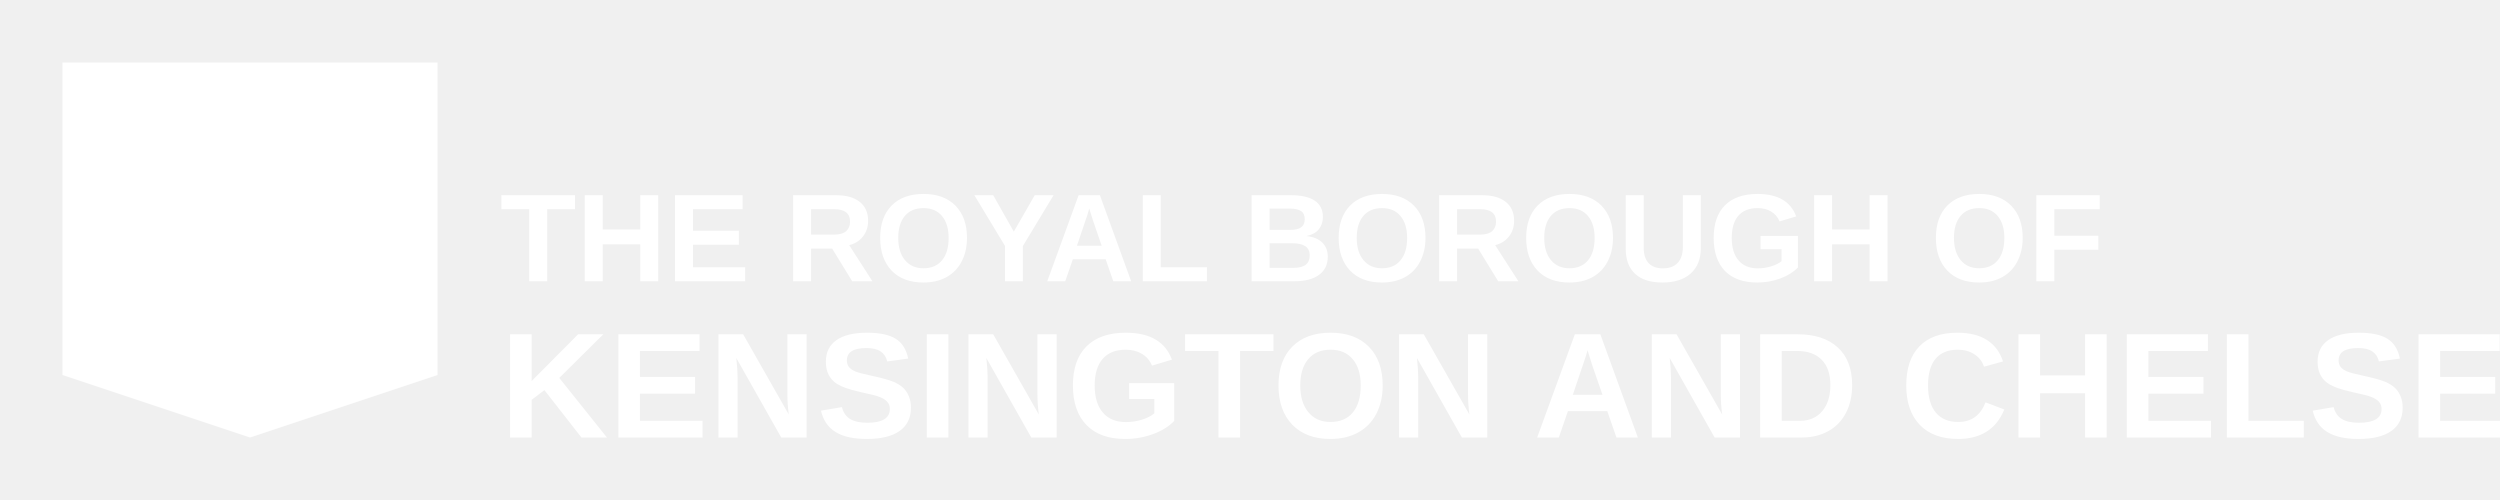
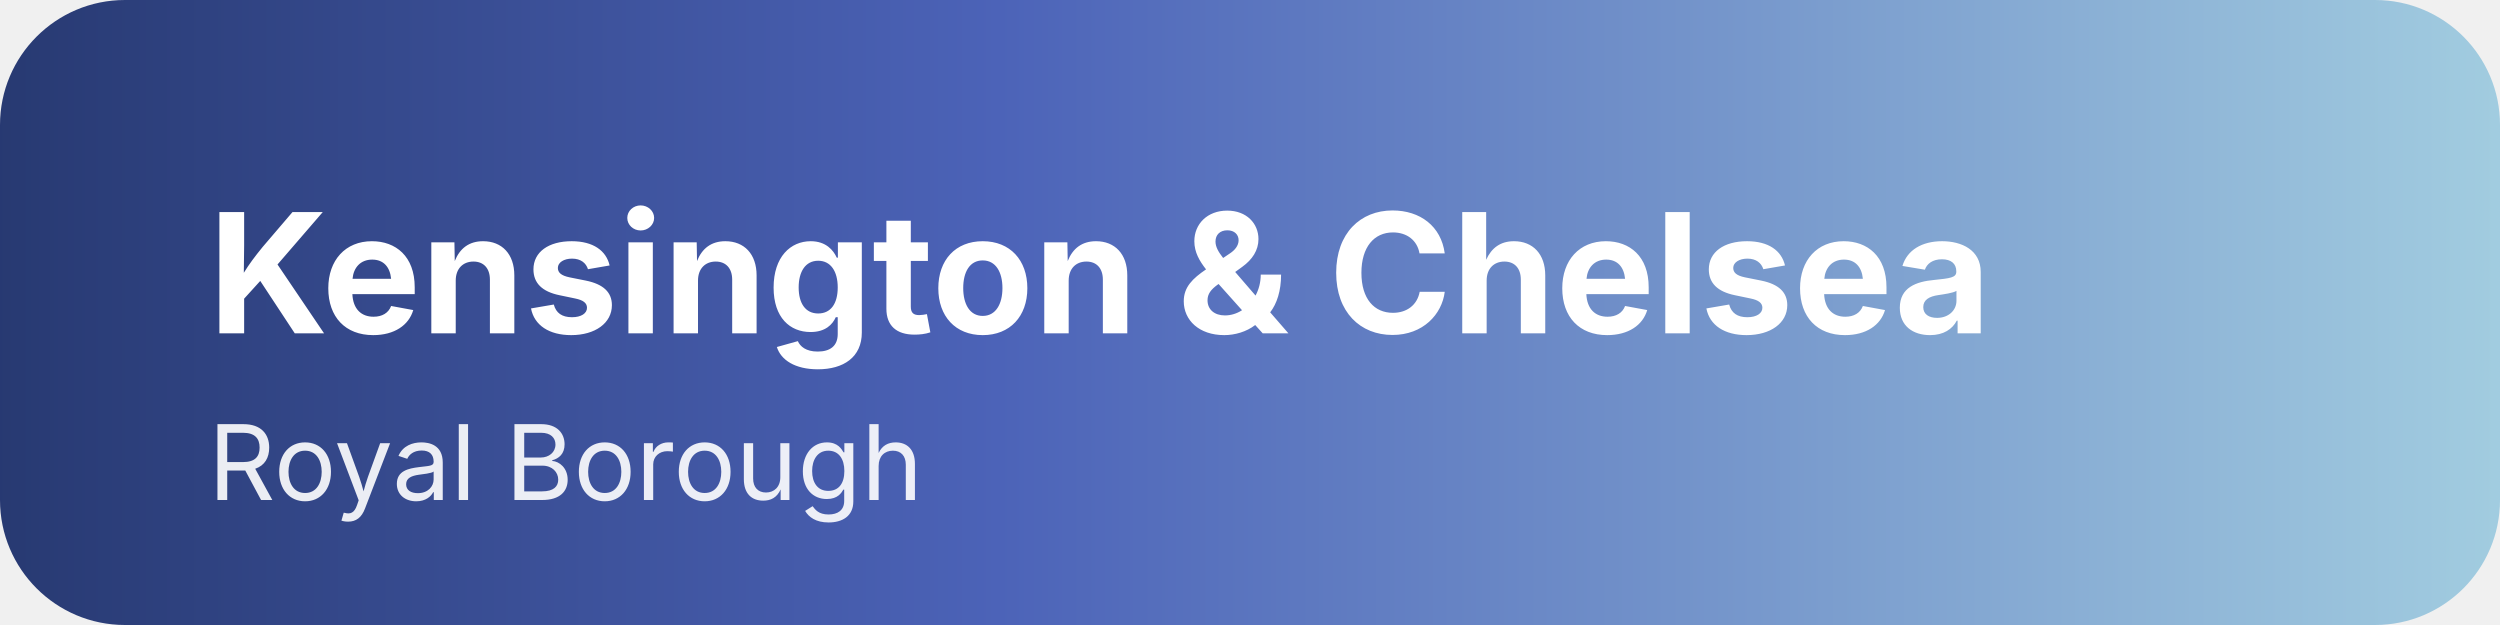
- <svg xmlns="http://www.w3.org/2000/svg" viewBox="0 0 400 80">
-   <path fill="#ffffff" d="M40,10 L70,10 L70,60 L40,70 L10,60 L10,10 Z" />
-   <text x="80" y="45" font-family="Arial, sans-serif" font-size="20" font-weight="bold" fill="#ffffff">THE ROYAL BOROUGH OF</text>
-   <text x="80" y="70" font-family="Arial, sans-serif" font-size="24" font-weight="bold" fill="#ffffff">KENSINGTON AND CHELSEA</text>
+ <svg xmlns="http://www.w3.org/2000/svg" width="240" height="60" viewBox="0 0 240 60" role="img" aria-label="Royal Borough of Kensington and Chelsea">
+   <defs>
+     <linearGradient id="rbkcGrad" x1="0%" y1="0%" x2="100%" y2="0%">
+       <stop stop-color="#273971" offset="0%" />
+       <stop stop-color="#4c63b8" offset="40%" />
+       <stop stop-color="#A2CDE0" offset="100%" />
+     </linearGradient>
+   </defs>
+   <rect x="0" y="0" width="240" height="60" rx="12" fill="url(#rbkcGrad)" />
+   <text x="20" y="32" fill="white" font-family="Inter, 'Segoe UI', sans-serif" font-size="16" font-weight="700">Kensington &amp; Chelsea</text>
+   <text x="20" y="48" fill="white" font-family="Inter, 'Segoe UI', sans-serif" font-size="10" opacity="0.9">Royal Borough</text>
</svg>
